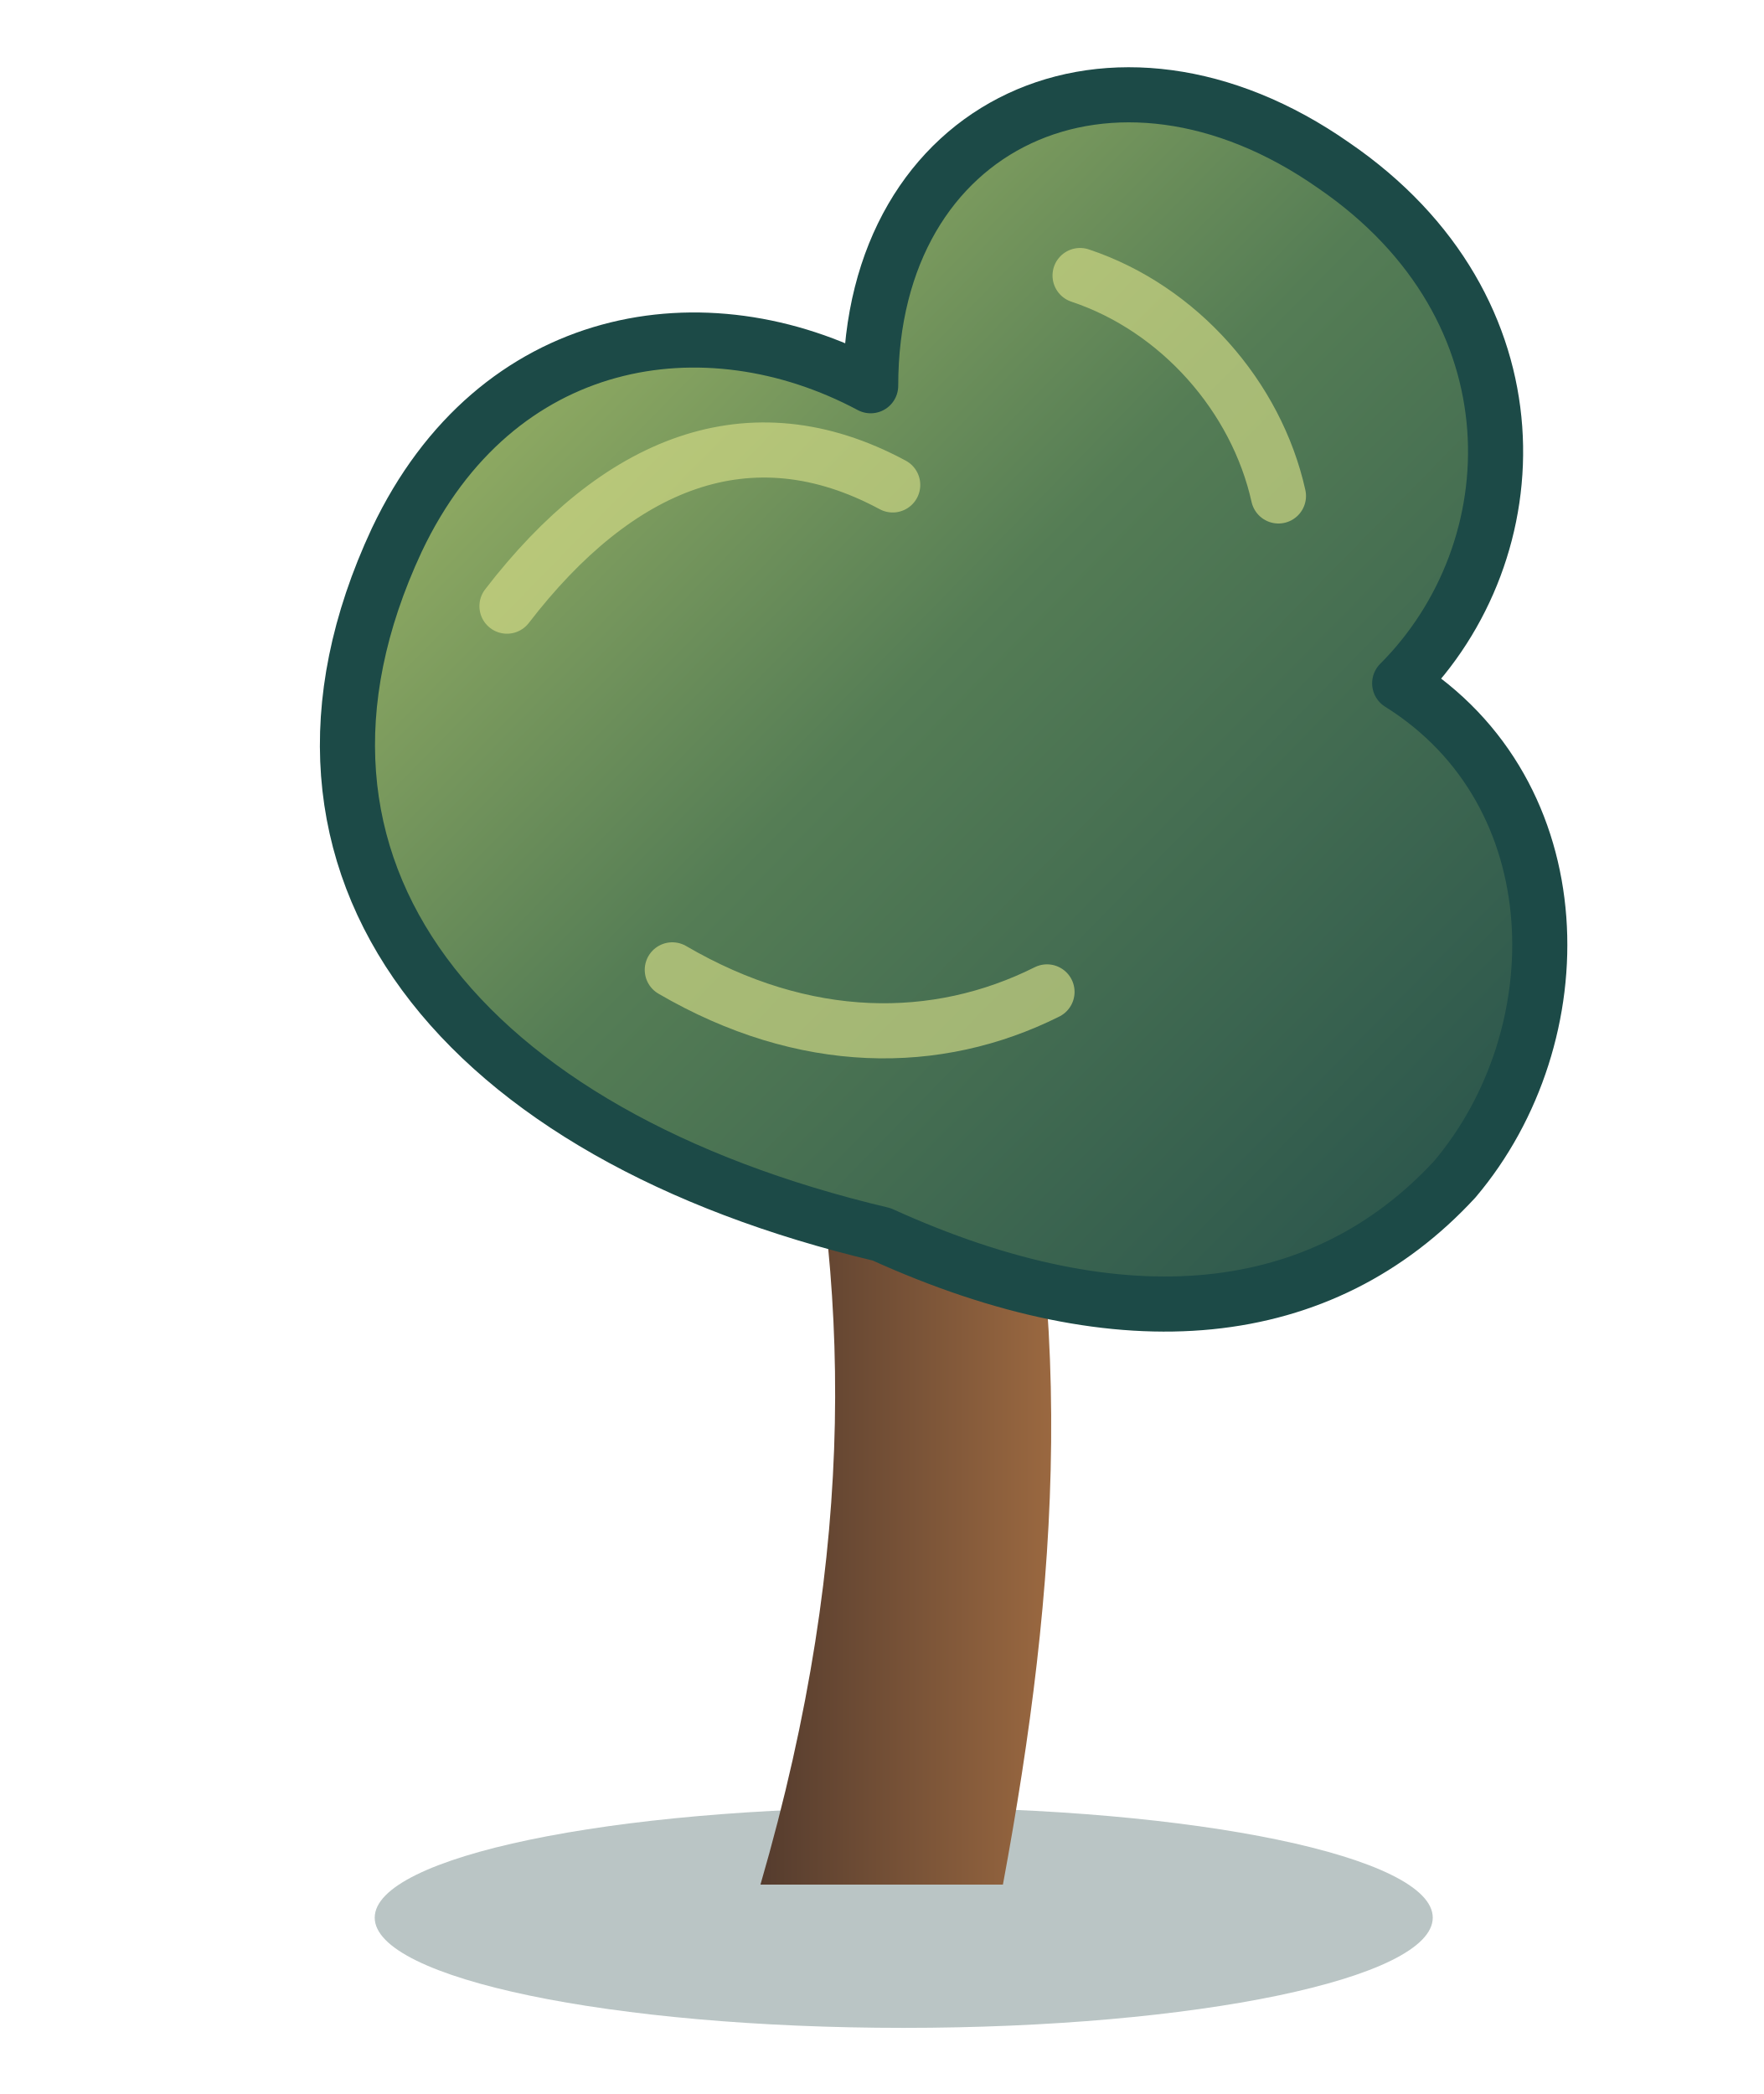
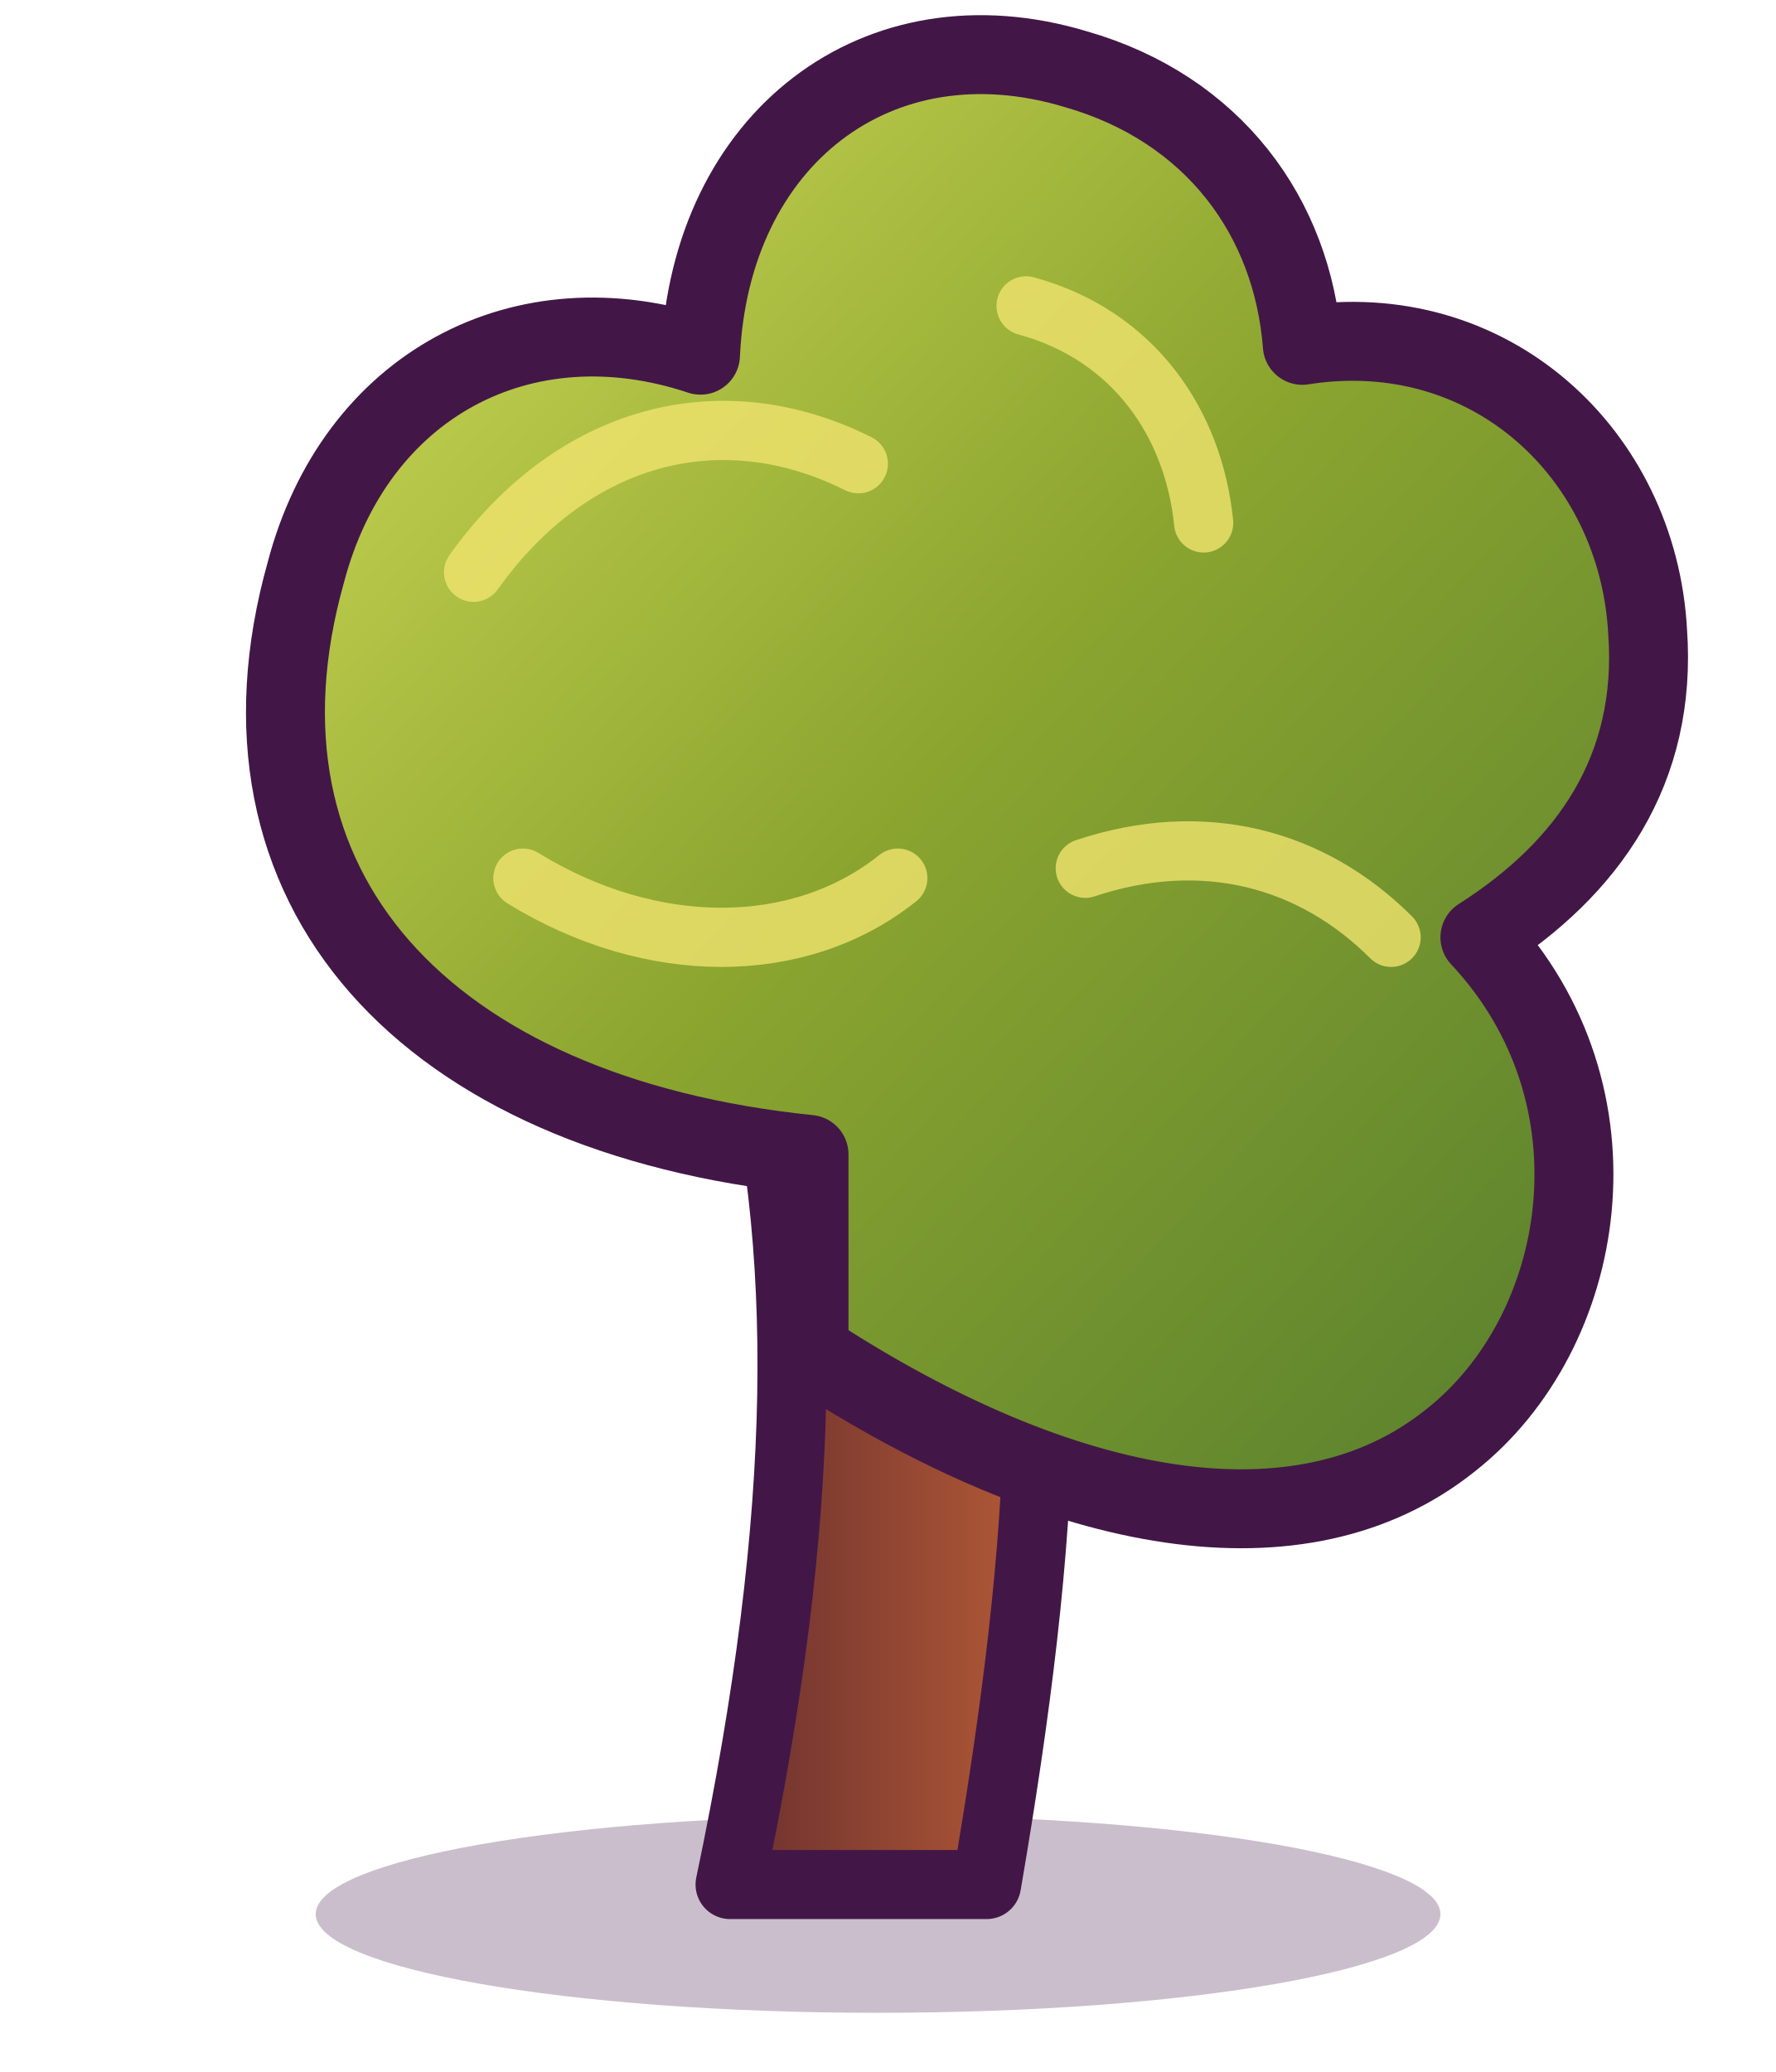
- <svg xmlns="http://www.w3.org/2000/svg" viewBox="0 0 160 190">
+ <svg xmlns="http://www.w3.org/2000/svg" viewBox="0 0 180 210">
  <defs>
+     <linearGradient id="leaf" x1="0" y1="0" x2="1" y2="1">
+       <stop stop-color="#d4dd5a" />
+       <stop offset=".48" stop-color="#8ba52f" />
+       <stop offset="1" stop-color="#537c2e" />
+     </linearGradient>
    <linearGradient id="trunk" x1="0" x2="1">
-       <stop stop-color="#553c2e" />
-       <stop offset="1" stop-color="#9a6840" />
-     </linearGradient>
-     <linearGradient id="leaf" x1="0" y1="0" x2="1" y2="1">
-       <stop stop-color="#b7c96b" />
-       <stop offset=".48" stop-color="#557d55" />
-       <stop offset="1" stop-color="#244f4b" />
+       <stop stop-color="#6b302f" />
+       <stop offset="1" stop-color="#b45a36" />
    </linearGradient>
  </defs>
-   <ellipse cx="82" cy="174" rx="48" ry="10" fill="#163d3b" opacity=".3" />
-   <path d="M69 171c9-31 8-55 3-77l18-4c8 28 6 54 1 81z" fill="url(#trunk)" />
-   <path d="M80 112C42 103 22 79 36 49c9-19 28-22 43-14C79 11 101 1 121 15c19 13 18 35 6 47 16 10 16 32 5 45-12 13-30 15-52 5z" fill="url(#leaf)" stroke="#1c4a47" stroke-width="5" stroke-linejoin="round" />
-   <path d="M46 55c10-13 22-18 35-11M98 25c9 3 16 11 18 20M61 88c12 7 24 7 34 2" fill="none" stroke="#d6dd87" stroke-width="5" stroke-linecap="round" opacity=".65" />
+   <ellipse cx="89" cy="194" rx="57" ry="10" fill="#421747" opacity=".28" />
+   <path d="M74 191c8-38 8-65 2-88l24-3c8 28 6 56 0 91z" fill="url(#trunk)" stroke="#421747" stroke-width="7" stroke-linejoin="round" />
+   <path d="M82 117C43 113 22 90 31 58c5-19 22-28 40-22 1-22 18-35 38-29 14 4 22 15 23 28 19-3 34 11 35 29 1 14-6 24-17 31 15 16 11 40-3 51-15 12-39 8-65-9z" fill="url(#leaf)" stroke="#421747" stroke-width="8" stroke-linejoin="round" />
+   <path d="M48 58c10-14 25-18 39-11M104 31c11 3 17 12 18 22M53 89c13 8 28 8 38 0M110 88c12-4 23-1 31 7" fill="none" stroke="#f0e36e" stroke-width="6" stroke-linecap="round" opacity=".8" />
</svg>
